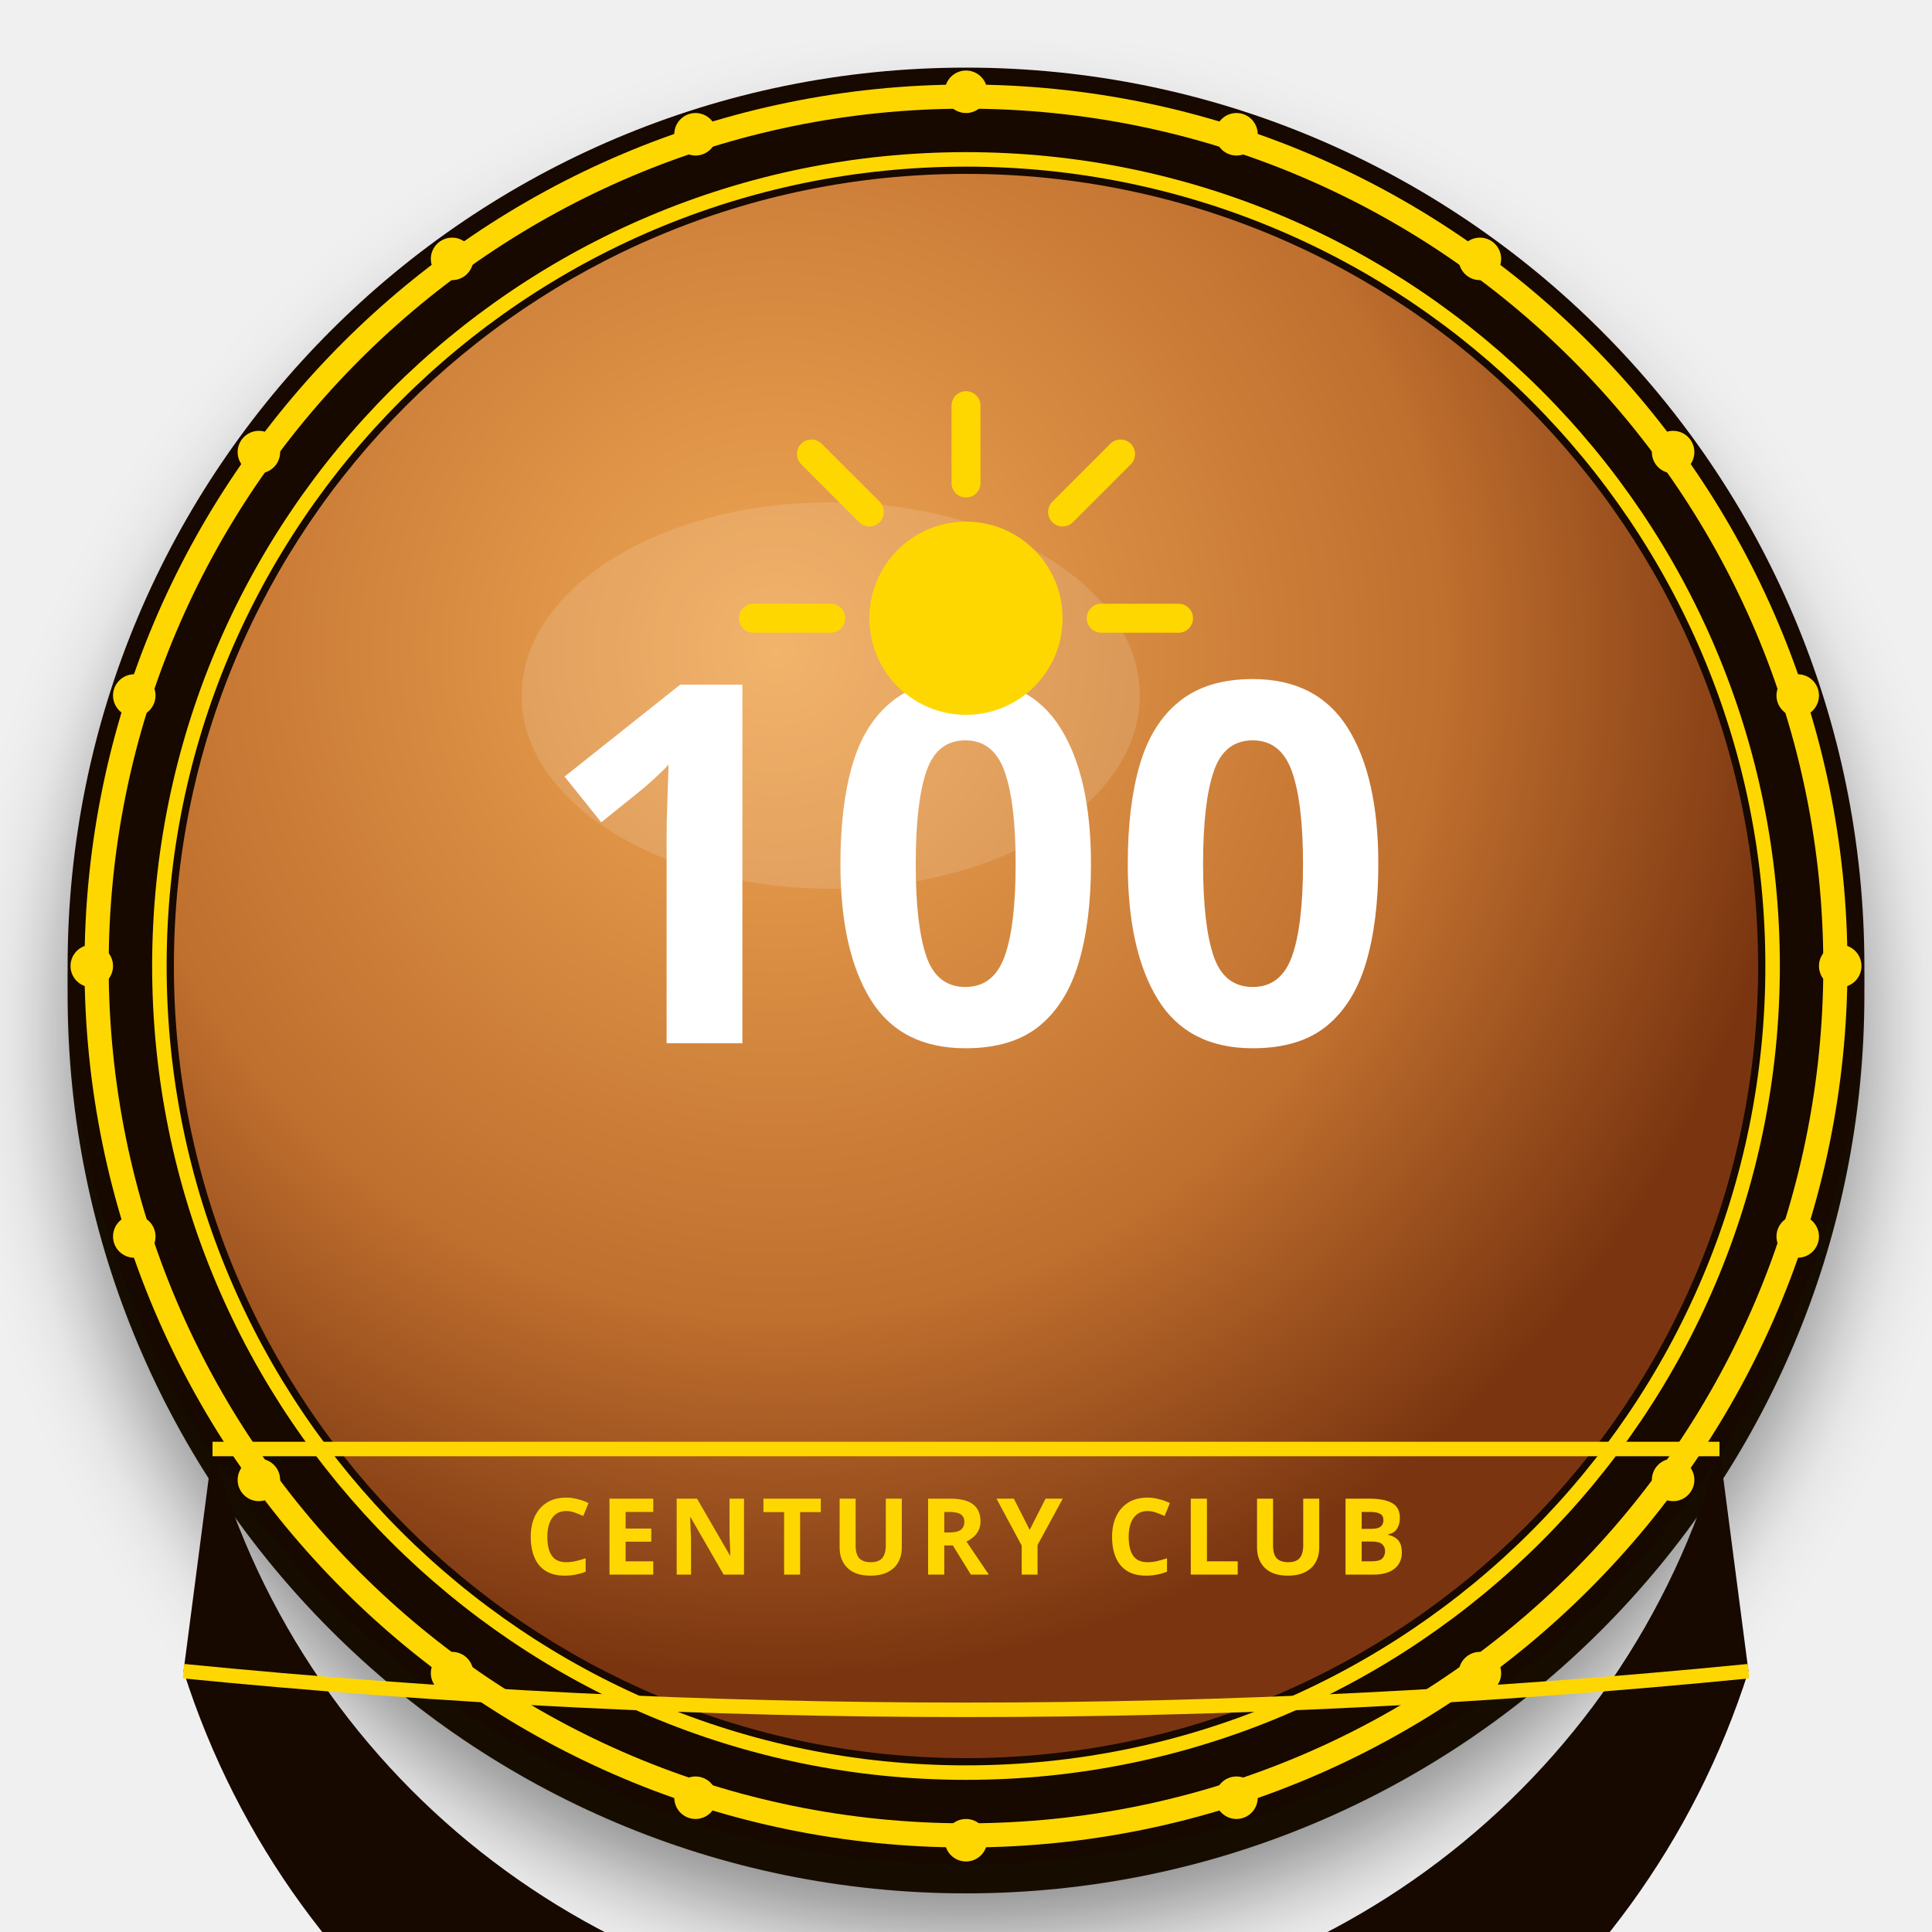
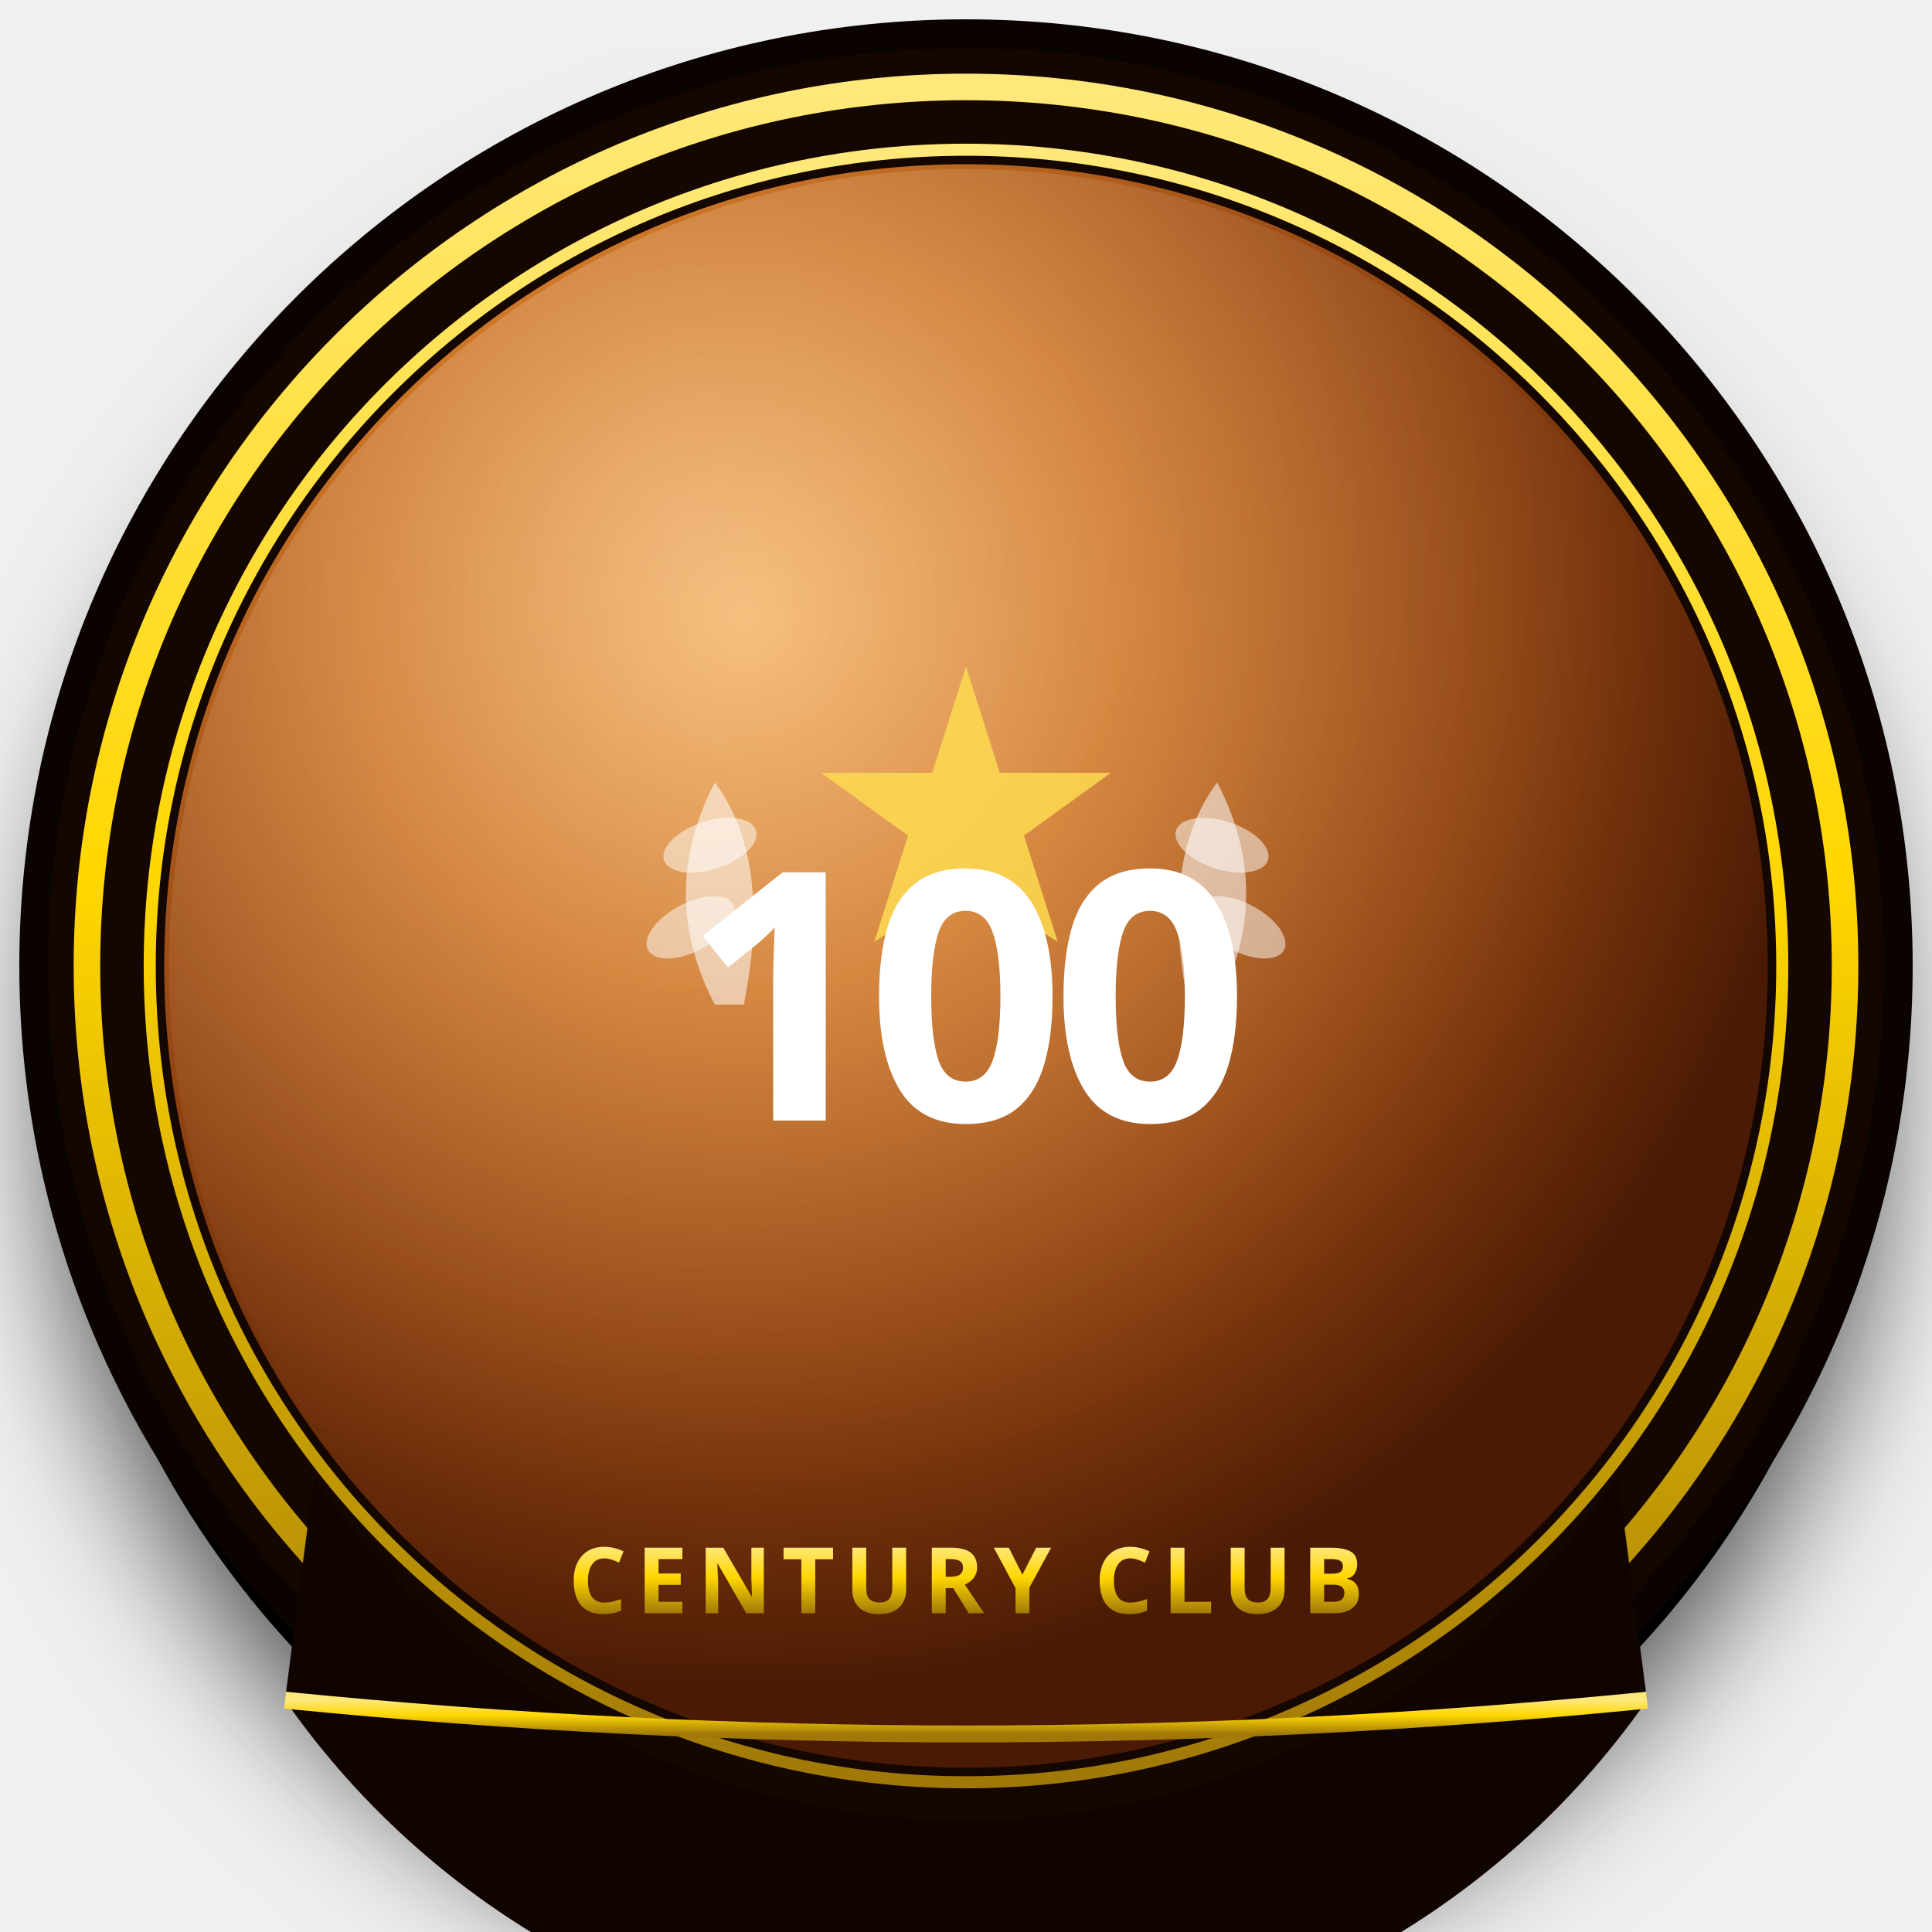
- <svg xmlns="http://www.w3.org/2000/svg" width="200" height="200" viewBox="0 0 200 200">
+ <svg xmlns="http://www.w3.org/2000/svg" width="400" height="400" viewBox="0 0 400 400">
  <defs>
-     <radialGradient id="bg" cx="38%" cy="30%" r="65%">
-       <stop offset="0%" stop-color="#F0A855" />
-       <stop offset="65%" stop-color="#BF6F2E" />
-       <stop offset="100%" stop-color="#7A3510" />
+     <radialGradient id="bgG_century_club" cx="36%" cy="28%" r="68%">
+       <stop offset="0%" stop-color="#F5B060" />
+       <stop offset="35%" stop-color="#D07828" />
+       <stop offset="70%" stop-color="#8F4210" />
+       <stop offset="100%" stop-color="#4A1A04" />
    </radialGradient>
-     <filter id="sh">
-       <feDropShadow dx="0" dy="4" stdDeviation="5" flood-color="#00000070" />
+     <radialGradient id="sheenG_century_club" cx="32%" cy="22%" r="62%">
+       <stop offset="0%" stop-color="rgba(255,255,255,0.22)" />
+       <stop offset="100%" stop-color="rgba(255,255,255,0)" />
+     </radialGradient>
+     <linearGradient id="goldG_century_club" x1="0%" y1="0%" x2="0%" y2="100%">
+       <stop offset="0%" stop-color="#FFE87A" />
+       <stop offset="45%" stop-color="#FFD700" />
+       <stop offset="100%" stop-color="#A07808" />
+     </linearGradient>
+     <filter id="shF_century_club" x="-25%" y="-25%" width="150%" height="150%">
+       <feDropShadow dx="0" dy="10" stdDeviation="14" flood-color="#000000" flood-opacity="0.7" />
    </filter>
-     <clipPath id="cc">
-       <circle cx="100" cy="100" r="82" />
+     <filter id="innerGlow_century_club">
+       <feGaussianBlur in="SourceGraphic" stdDeviation="3" result="blur" />
+       <feComposite in="SourceGraphic" in2="blur" operator="over" />
+     </filter>
+     <clipPath id="ccG_century_club">
+       <circle cx="200" cy="200" r="165" />
    </clipPath>
  </defs>
-   <circle cx="100" cy="103" r="93" fill="#170800" filter="url(#sh)" />
-   <circle cx="100" cy="100" r="93" fill="#170800" />
-   <circle cx="100" cy="100" r="90" fill="none" stroke="#FFD700" stroke-width="2.5" />
-   <circle cx="100.0" cy="9.5" r="2.2" fill="#FFD700" />
-   <circle cx="128.0" cy="13.9" r="2.2" fill="#FFD700" />
-   <circle cx="153.2" cy="26.8" r="2.2" fill="#FFD700" />
-   <circle cx="173.2" cy="46.8" r="2.2" fill="#FFD700" />
-   <circle cx="186.1" cy="72.0" r="2.2" fill="#FFD700" />
-   <circle cx="190.5" cy="100.0" r="2.2" fill="#FFD700" />
-   <circle cx="186.1" cy="128.0" r="2.2" fill="#FFD700" />
-   <circle cx="173.2" cy="153.2" r="2.2" fill="#FFD700" />
-   <circle cx="153.2" cy="173.2" r="2.2" fill="#FFD700" />
-   <circle cx="128.0" cy="186.1" r="2.2" fill="#FFD700" />
-   <circle cx="100.0" cy="190.5" r="2.2" fill="#FFD700" />
-   <circle cx="72.0" cy="186.1" r="2.2" fill="#FFD700" />
-   <circle cx="46.8" cy="173.2" r="2.2" fill="#FFD700" />
-   <circle cx="26.8" cy="153.2" r="2.2" fill="#FFD700" />
-   <circle cx="13.9" cy="128.0" r="2.2" fill="#FFD700" />
-   <circle cx="9.5" cy="100.0" r="2.2" fill="#FFD700" />
-   <circle cx="13.9" cy="72.0" r="2.2" fill="#FFD700" />
-   <circle cx="26.8" cy="46.8" r="2.2" fill="#FFD700" />
-   <circle cx="46.8" cy="26.8" r="2.2" fill="#FFD700" />
-   <circle cx="72.0" cy="13.9" r="2.2" fill="#FFD700" />
-   <circle cx="100" cy="100" r="83.5" fill="none" stroke="#FFD700" stroke-width="1.5" />
-   <circle cx="100" cy="100" r="82" fill="url(#bg)" />
-   <ellipse cx="86" cy="72" rx="32" ry="20" fill="rgba(255,255,255,0.13)" clip-path="url(#cc)" />
+   <circle cx="200" cy="212" r="190" fill="#050200" filter="url(#shF_century_club)" />
+   <circle cx="200" cy="200" r="196" fill="#0A0300" />
+   <circle cx="200" cy="200" r="190" fill="#140600" />
+   <circle cx="200" cy="200" r="182" fill="none" stroke="url(#goldG_century_club)" stroke-width="5.5" />
+   <circle cx="200.0" cy="20.0" r="4.5" fill="url(#goldGcentury_club)" />
+   <circle cx="246.6" cy="26.1" r="4.5" fill="url(#goldGcentury_club)" />
+   <circle cx="290.0" cy="44.1" r="4.5" fill="url(#goldGcentury_club)" />
+   <circle cx="327.3" cy="72.7" r="4.5" fill="url(#goldGcentury_club)" />
+   <circle cx="355.9" cy="110.0" r="4.5" fill="url(#goldGcentury_club)" />
+   <circle cx="373.9" cy="153.4" r="4.5" fill="url(#goldGcentury_club)" />
+   <circle cx="380.0" cy="200.0" r="4.5" fill="url(#goldGcentury_club)" />
+   <circle cx="373.9" cy="246.6" r="4.5" fill="url(#goldGcentury_club)" />
+   <circle cx="355.9" cy="290.0" r="4.5" fill="url(#goldGcentury_club)" />
+   <circle cx="327.3" cy="327.3" r="4.5" fill="url(#goldGcentury_club)" />
+   <circle cx="290.0" cy="355.9" r="4.5" fill="url(#goldGcentury_club)" />
+   <circle cx="246.6" cy="373.9" r="4.5" fill="url(#goldGcentury_club)" />
+   <circle cx="200.0" cy="380.0" r="4.5" fill="url(#goldGcentury_club)" />
+   <circle cx="153.4" cy="373.9" r="4.5" fill="url(#goldGcentury_club)" />
+   <circle cx="110.0" cy="355.9" r="4.5" fill="url(#goldGcentury_club)" />
+   <circle cx="72.7" cy="327.3" r="4.5" fill="url(#goldGcentury_club)" />
+   <circle cx="44.1" cy="290.0" r="4.5" fill="url(#goldGcentury_club)" />
+   <circle cx="26.1" cy="246.6" r="4.5" fill="url(#goldGcentury_club)" />
+   <circle cx="20.0" cy="200.0" r="4.5" fill="url(#goldGcentury_club)" />
+   <circle cx="26.1" cy="153.4" r="4.5" fill="url(#goldGcentury_club)" />
+   <circle cx="44.1" cy="110.0" r="4.5" fill="url(#goldGcentury_club)" />
+   <circle cx="72.7" cy="72.7" r="4.5" fill="url(#goldGcentury_club)" />
+   <circle cx="110.0" cy="44.1" r="4.5" fill="url(#goldGcentury_club)" />
+   <circle cx="153.4" cy="26.1" r="4.5" fill="url(#goldGcentury_club)" />
+   <circle cx="200" cy="200" r="169" fill="none" stroke="url(#goldG_century_club)" stroke-width="2.5" />
+   <circle cx="200" cy="200" r="166" fill="url(#bgG_century_club)" />
+   <circle cx="200" cy="200" r="166" fill="url(#sheenG_century_club)" clip-path="url(#ccG_century_club)" />
  <g stroke-linecap="round" stroke-linejoin="round">
-     <text x="100" y="108" text-anchor="middle" fill="white" font-family="Arial Black,Impact,sans-serif" font-size="52" font-weight="900">100</text>
-     <circle cx="100" cy="64" r="10" fill="#FFD700" />
-     <line x1="100" y1="50" x2="100" y2="42" stroke="#FFD700" stroke-width="3" stroke-linecap="round" />
-     <line x1="110" y1="53" x2="116" y2="47" stroke="#FFD700" stroke-width="3" stroke-linecap="round" />
-     <line x1="114" y1="64" x2="122" y2="64" stroke="#FFD700" stroke-width="3" stroke-linecap="round" />
-     <line x1="90" y1="53" x2="84" y2="47" stroke="#FFD700" stroke-width="3" stroke-linecap="round" />
-     <line x1="86" y1="64" x2="78" y2="64" stroke="#FFD700" stroke-width="3" stroke-linecap="round" />
+     <path d="M 148 208 Q 136 185 148 162 Q 160 178 154 208" fill="rgba(255,255,255,0.55)" />
+     <ellipse cx="143" cy="192" rx="10" ry="5" fill="rgba(255,255,255,0.5)" transform="rotate(-28,143,192)" />
+     <ellipse cx="147" cy="175" rx="10" ry="5" fill="rgba(255,255,255,0.5)" transform="rotate(-18,147,175)" />
+     <path d="M 252 208 Q 264 185 252 162 Q 240 178 246 208" fill="rgba(255,255,255,0.55)" />
+     <ellipse cx="257" cy="192" rx="10" ry="5" fill="rgba(255,255,255,0.5)" transform="rotate(28,257,192)" />
+     <ellipse cx="253" cy="175" rx="10" ry="5" fill="rgba(255,255,255,0.5)" transform="rotate(18,253,175)" />
+     <polygon points="200,138 207,160 230,160 212,173 219,195 200,183 181,195 188,173 170,160 193,160" fill="rgba(255,220,80,0.82)" />
+     <text x="200" y="232" text-anchor="middle" fill="white" font-family="Arial Black,Impact,sans-serif" font-size="72" font-weight="900" letter-spacing="-3">100</text>
  </g>
-   <path d="M 22 150 A 81 81 0 0 0 178 150 L 181 173 A 85 85 0 0 1 19 173 Z" fill="#170800" />
-   <line x1="22" y1="150" x2="178" y2="150" stroke="#FFD700" stroke-width="1.5" />
-   <path d="M 19 173 Q 100 181 181 173" fill="none" stroke="#FFD700" stroke-width="1.5" />
-   <text x="100" y="163" text-anchor="middle" fill="#FFD700" font-family="Arial Black,Impact,sans-serif" font-size="11" font-weight="900" letter-spacing="0.8">CENTURY CLUB</text>
+   <path d="M 65 306 A 164 164 0 0 0 335 306 L 341 352 A 172 172 0 0 1 59 352 Z" fill="#100400" />
+   <line x1="65" y1="306" x2="335" y2="306" stroke="url(#goldG_century_club)" stroke-width="3.5" />
+   <path d="M 59 352 Q 200 366 341 352" fill="none" stroke="url(#goldG_century_club)" stroke-width="3.5" />
+   <text x="200" y="334" text-anchor="middle" fill="url(#goldG_century_club)" font-family="Arial Black,Impact,sans-serif" font-size="19" font-weight="900" letter-spacing="2">CENTURY CLUB</text>
</svg>
